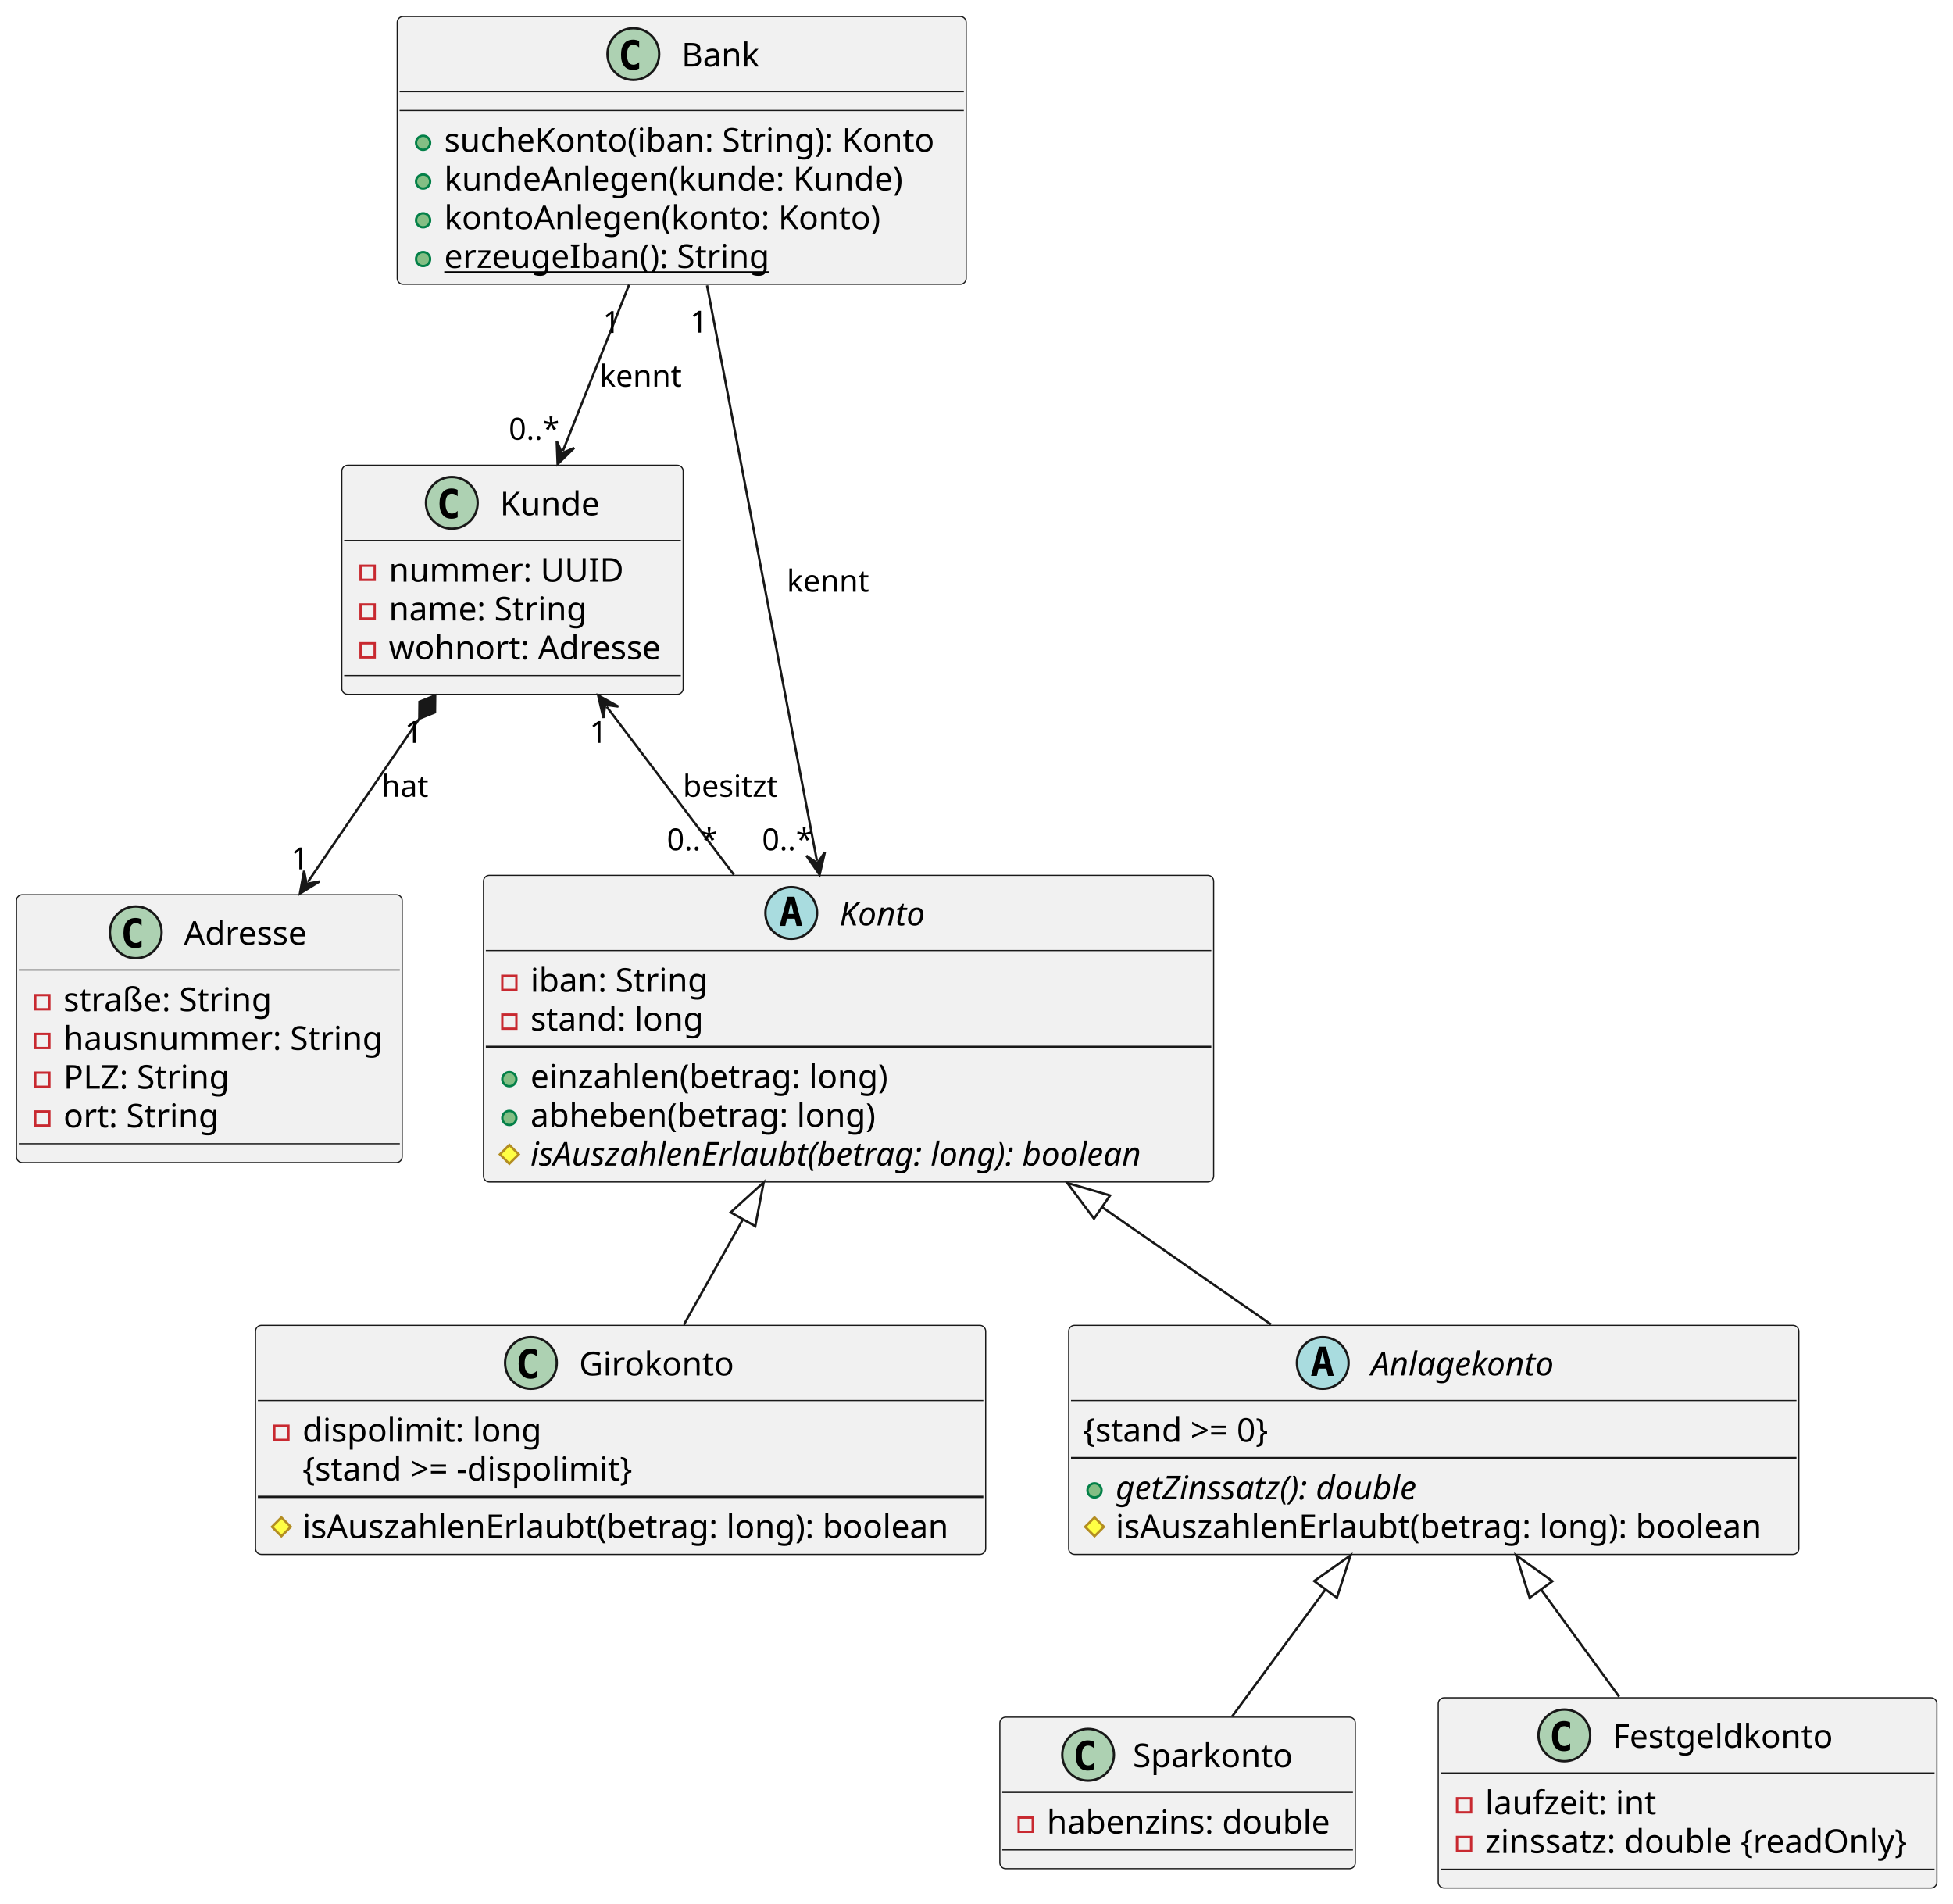
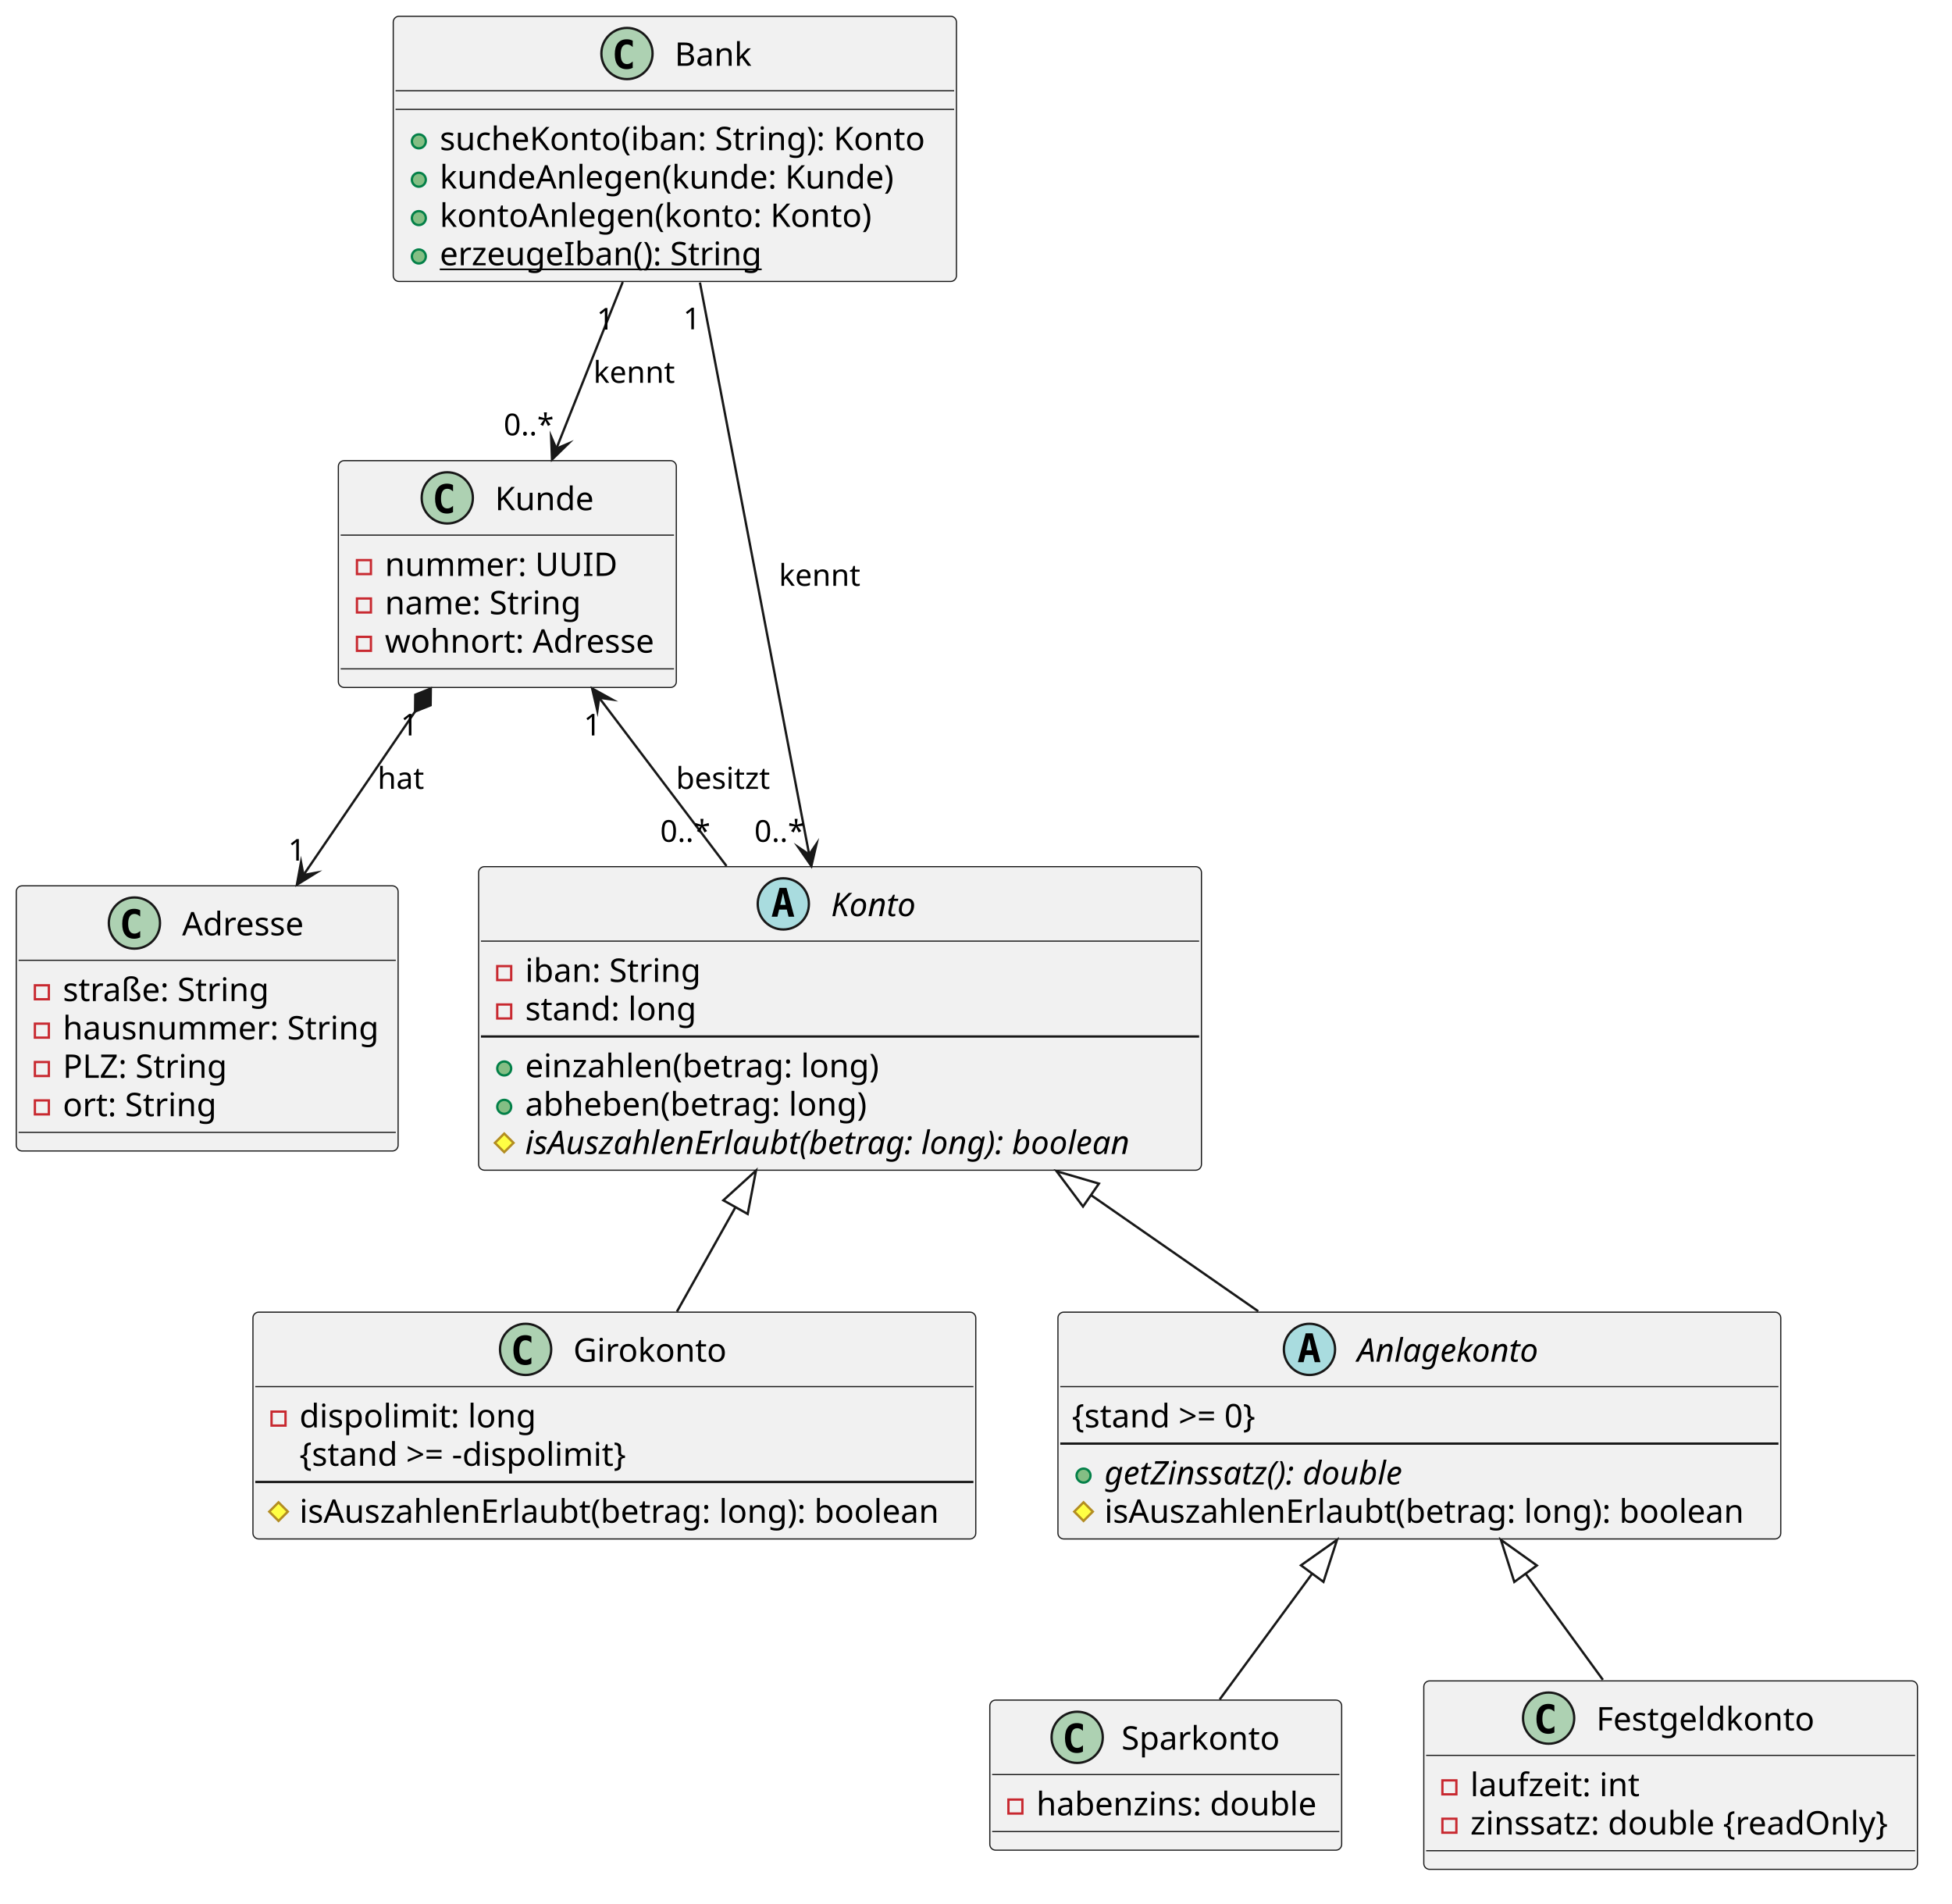
- <svg xmlns="http://www.w3.org/2000/svg" contentStyleType="text/css" data-diagram-type="CLASS" height="810px" preserveAspectRatio="none" style="width:831px;height:810px;background:#FFFFFF;" version="1.1" viewBox="0 0 831 810" width="831px" zoomAndPan="magnify">
+ <svg xmlns="http://www.w3.org/2000/svg" version="1.1" data-diagram-type="CLASS" style="width:839px;height:818px;background:#FFFFFF;" width="839px" height="818px" viewBox="0 0 839 818" zoomAndPan="magnify" preserveAspectRatio="none" contentStyleType="text/css">
  <defs />
-   <g>
-     <g class="entity" data-qualified-name="Bank" data-source-line="2" id="ent0002">
-       <rect fill="#F1F1F1" height="113.953" rx="2.5" ry="2.5" style="stroke:#181818;stroke-width:0.5;" width="242.084" x="169.02" y="7" />
-       <ellipse cx="269.484" cy="23" fill="#ADD1B2" rx="11" ry="11" style="stroke:#181818;stroke-width:1;" />
-       <path d="M271.957,29.143 Q271.376,29.442 270.737,29.591 Q270.098,29.741 269.393,29.741 Q266.886,29.741 265.566,28.089 Q264.246,26.437 264.246,23.316 Q264.246,20.186 265.566,18.535 Q266.886,16.883 269.393,16.883 Q270.098,16.883 270.746,17.032 Q271.393,17.182 271.957,17.48 L271.957,20.203 Q271.327,19.622 270.733,19.352 Q270.14,19.082 269.509,19.082 Q268.164,19.082 267.479,20.149 Q266.794,21.216 266.794,23.316 Q266.794,25.408 267.479,26.474 Q268.164,27.541 269.509,27.541 Q270.14,27.541 270.733,27.271 Q271.327,27.002 271.957,26.42 Z " fill="#000000" />
-       <text fill="#000000" font-family="sans-serif" font-size="14" lengthAdjust="spacing" textLength="32.655" x="289.984" y="28.291">Bank</text>
-       <line style="stroke:#181818;stroke-width:0.5;" x1="170.02" x2="410.104" y1="39" y2="39" />
-       <line style="stroke:#181818;stroke-width:0.5;" x1="170.02" x2="410.104" y1="47" y2="47" />
-       <g data-visibility-modifier="PUBLIC_METHOD">
-         <ellipse cx="180.02" cy="60.744" fill="#84BE84" rx="3" ry="3" style="stroke:#038048;stroke-width:1;" />
-       </g>
-       <text fill="#000000" font-family="sans-serif" font-size="14" lengthAdjust="spacing" textLength="216.084" x="189.02" y="64.535">sucheKonto(iban: String): Konto</text>
-       <g data-visibility-modifier="PUBLIC_METHOD">
-         <ellipse cx="180.02" cy="77.232" fill="#84BE84" rx="3" ry="3" style="stroke:#038048;stroke-width:1;" />
-       </g>
-       <text fill="#000000" font-family="sans-serif" font-size="14" lengthAdjust="spacing" textLength="200.847" x="189.02" y="81.023">kundeAnlegen(kunde: Kunde)</text>
-       <g data-visibility-modifier="PUBLIC_METHOD">
-         <ellipse cx="180.02" cy="93.721" fill="#84BE84" rx="3" ry="3" style="stroke:#038048;stroke-width:1;" />
-       </g>
-       <text fill="#000000" font-family="sans-serif" font-size="14" lengthAdjust="spacing" textLength="192.254" x="189.02" y="97.512">kontoAnlegen(konto: Konto)</text>
-       <g data-visibility-modifier="PUBLIC_METHOD">
-         <ellipse cx="180.02" cy="110.209" fill="#84BE84" rx="3" ry="3" style="stroke:#038048;stroke-width:1;" />
-       </g>
-       <text fill="#000000" font-family="sans-serif" font-size="14" lengthAdjust="spacing" text-decoration="underline" textLength="141.77" x="189.02" y="114">erzeugeIban(): String</text>
-     </g>
-     <g class="entity" data-qualified-name="Kunde" data-source-line="9" id="ent0003">
-       <rect fill="#F1F1F1" height="97.465" rx="2.5" ry="2.5" style="stroke:#181818;stroke-width:0.5;" width="145.26" x="145.43" y="197.95" />
-       <ellipse cx="192.246" cy="213.95" fill="#ADD1B2" rx="11" ry="11" style="stroke:#181818;stroke-width:1;" />
-       <path d="M194.719,220.093 Q194.138,220.392 193.499,220.541 Q192.86,220.691 192.154,220.691 Q189.647,220.691 188.327,219.039 Q187.008,217.387 187.008,214.266 Q187.008,211.137 188.327,209.485 Q189.647,207.833 192.154,207.833 Q192.86,207.833 193.507,207.982 Q194.155,208.132 194.719,208.43 L194.719,211.153 Q194.088,210.572 193.495,210.302 Q192.901,210.032 192.27,210.032 Q190.926,210.032 190.241,211.099 Q189.556,212.166 189.556,214.266 Q189.556,216.358 190.241,217.424 Q190.926,218.491 192.27,218.491 Q192.901,218.491 193.495,218.221 Q194.088,217.952 194.719,217.37 Z " fill="#000000" />
-       <text fill="#000000" font-family="sans-serif" font-size="14" lengthAdjust="spacing" textLength="43.128" x="212.746" y="219.241">Kunde</text>
-       <line style="stroke:#181818;stroke-width:0.5;" x1="146.43" x2="289.69" y1="229.95" y2="229.95" />
-       <g data-visibility-modifier="PRIVATE_FIELD">
-         <rect fill="none" height="6" style="stroke:#C82930;stroke-width:1;" width="6" x="153.43" y="240.694" />
-       </g>
-       <text fill="#000000" font-family="sans-serif" font-size="14" lengthAdjust="spacing" textLength="99.825" x="165.43" y="247.485">nummer: UUID</text>
-       <g data-visibility-modifier="PRIVATE_FIELD">
-         <rect fill="none" height="6" style="stroke:#C82930;stroke-width:1;" width="6" x="153.43" y="257.182" />
-       </g>
-       <text fill="#000000" font-family="sans-serif" font-size="14" lengthAdjust="spacing" textLength="86.119" x="165.43" y="263.973">name: String</text>
-       <g data-visibility-modifier="PRIVATE_FIELD">
-         <rect fill="none" height="6" style="stroke:#C82930;stroke-width:1;" width="6" x="153.43" y="273.671" />
-       </g>
-       <text fill="#000000" font-family="sans-serif" font-size="14" lengthAdjust="spacing" textLength="119.26" x="165.43" y="280.462">wohnort: Adresse</text>
-       <line style="stroke:#181818;stroke-width:0.5;" x1="146.43" x2="289.69" y1="287.415" y2="287.415" />
-     </g>
-     <g class="entity" data-qualified-name="Konto" data-source-line="15" id="ent0004">
-       <rect fill="#F1F1F1" height="130.441" rx="2.5" ry="2.5" style="stroke:#181818;stroke-width:0.5;" width="310.683" x="205.72" y="372.42" />
-       <ellipse cx="336.68" cy="388.42" fill="#A9DCDF" rx="11" ry="11" style="stroke:#181818;stroke-width:1;" />
-       <path d="M336.543,383.768 L335.389,388.84 L337.705,388.84 Z M335.049,381.527 L338.045,381.527 L341.39,393.92 L338.942,393.92 L338.178,390.857 L334.899,390.857 L334.152,393.92 L331.703,393.92 Z " fill="#000000" />
-       <text fill="#000000" font-family="sans-serif" font-size="14" font-style="italic" lengthAdjust="spacing" textLength="40.264" x="357.18" y="393.711">Konto</text>
-       <line style="stroke:#181818;stroke-width:0.5;" x1="206.72" x2="515.403" y1="404.42" y2="404.42" />
-       <g data-visibility-modifier="PRIVATE_FIELD">
-         <rect fill="none" height="6" style="stroke:#C82930;stroke-width:1;" width="6" x="213.72" y="415.164" />
-       </g>
-       <text fill="#000000" font-family="sans-serif" font-size="14" lengthAdjust="spacing" textLength="78.107" x="225.72" y="421.955">iban: String</text>
-       <g data-visibility-modifier="PRIVATE_FIELD">
-         <rect fill="none" height="6" style="stroke:#C82930;stroke-width:1;" width="6" x="213.72" y="431.652" />
-       </g>
-       <text fill="#000000" font-family="sans-serif" font-size="14" lengthAdjust="spacing" textLength="76.528" x="225.72" y="438.443">stand: long</text>
-       <line style="stroke:#181818;stroke-width:1;" x1="206.72" x2="515.403" y1="445.397" y2="445.397" />
-       <g data-visibility-modifier="PUBLIC_METHOD">
-         <ellipse cx="216.72" cy="459.141" fill="#84BE84" rx="3" ry="3" style="stroke:#038048;stroke-width:1;" />
-       </g>
-       <text fill="#000000" font-family="sans-serif" font-size="14" lengthAdjust="spacing" textLength="157.582" x="225.72" y="462.932">einzahlen(betrag: long)</text>
-       <g data-visibility-modifier="PUBLIC_METHOD">
-         <ellipse cx="216.72" cy="475.629" fill="#84BE84" rx="3" ry="3" style="stroke:#038048;stroke-width:1;" />
-       </g>
-       <text fill="#000000" font-family="sans-serif" font-size="14" lengthAdjust="spacing" textLength="150.398" x="225.72" y="479.42">abheben(betrag: long)</text>
+   <g font-family="sans-serif" lengthAdjust="spacing">
+     <g class="entity" data-qualified-name="Bank" id="ent0001" data-source-line="2">
+       <rect x="169.02" y="7" width="242.084" height="113.953" fill="#F1F1F1" style="stroke:#181818;stroke-width:0.5;" rx="2.5" ry="2.5" />
+       <ellipse cx="269.484" cy="23" rx="11" ry="11" fill="#ADD1B2" style="stroke:#181818;stroke-width:1;" />
+       <path d="M271.958,29.143 Q271.376,29.442 270.737,29.591 Q270.098,29.741 269.393,29.741 Q266.886,29.741 265.566,28.089 Q264.246,26.437 264.246,23.316 Q264.246,20.187 265.566,18.535 Q266.886,16.883 269.393,16.883 Q270.098,16.883 270.746,17.032 Q271.393,17.182 271.958,17.48 L271.958,20.203 Q271.327,19.622 270.733,19.352 Q270.14,19.083 269.509,19.083 Q268.164,19.083 267.479,20.149 Q266.794,21.216 266.794,23.316 Q266.794,25.408 267.479,26.474 Q268.164,27.541 269.509,27.541 Q270.14,27.541 270.733,27.271 Q271.327,27.001 271.958,26.42 Z " fill="#000" />
+       <text x="289.984" y="28.291" fill="#000" font-size="14" textLength="32.655">Bank</text>
+       <line x1="170.02" y1="39" x2="410.104" y2="39" style="stroke:#181818;stroke-width:0.5;" />
+       <line x1="170.02" y1="47" x2="410.104" y2="47" style="stroke:#181818;stroke-width:0.5;" />
+       <g data-visibility-modifier="PUBLIC_METHOD">
+         <ellipse cx="180.02" cy="60.744" rx="3" ry="3" fill="#84BE84" style="stroke:#038048;stroke-width:1;" />
+       </g>
+       <text x="189.02" y="64.535" fill="#000" font-size="14" textLength="216.084">sucheKonto(iban: String): Konto</text>
+       <g data-visibility-modifier="PUBLIC_METHOD">
+         <ellipse cx="180.02" cy="77.232" rx="3" ry="3" fill="#84BE84" style="stroke:#038048;stroke-width:1;" />
+       </g>
+       <text x="189.02" y="81.023" fill="#000" font-size="14" textLength="200.847">kundeAnlegen(kunde: Kunde)</text>
+       <g data-visibility-modifier="PUBLIC_METHOD">
+         <ellipse cx="180.02" cy="93.721" rx="3" ry="3" fill="#84BE84" style="stroke:#038048;stroke-width:1;" />
+       </g>
+       <text x="189.02" y="97.512" fill="#000" font-size="14" textLength="192.254">kontoAnlegen(konto: Konto)</text>
+       <g data-visibility-modifier="PUBLIC_METHOD">
+         <ellipse cx="180.02" cy="110.209" rx="3" ry="3" fill="#84BE84" style="stroke:#038048;stroke-width:1;" />
+       </g>
+       <text x="189.02" y="114" fill="#000" font-size="14" textLength="141.771" text-decoration="underline">erzeugeIban(): String</text>
+     </g>
+     <g class="entity" data-qualified-name="Kunde" id="ent0002" data-source-line="9">
+       <rect x="145.43" y="197.95" width="145.26" height="97.465" fill="#F1F1F1" style="stroke:#181818;stroke-width:0.5;" rx="2.5" ry="2.5" />
+       <ellipse cx="192.246" cy="213.95" rx="11" ry="11" fill="#ADD1B2" style="stroke:#181818;stroke-width:1;" />
+       <path d="M194.719,220.093 Q194.138,220.392 193.499,220.541 Q192.86,220.691 192.154,220.691 Q189.647,220.691 188.327,219.039 Q187.008,217.387 187.008,214.266 Q187.008,211.137 188.327,209.485 Q189.647,207.833 192.154,207.833 Q192.86,207.833 193.507,207.982 Q194.155,208.132 194.719,208.43 L194.719,211.153 Q194.088,210.572 193.495,210.302 Q192.901,210.033 192.27,210.033 Q190.926,210.033 190.241,211.099 Q189.556,212.166 189.556,214.266 Q189.556,216.358 190.241,217.424 Q190.926,218.491 192.27,218.491 Q192.901,218.491 193.495,218.221 Q194.088,217.951 194.719,217.37 Z " fill="#000" />
+       <text x="212.746" y="219.241" fill="#000" font-size="14" textLength="43.128">Kunde</text>
+       <line x1="146.43" y1="229.95" x2="289.69" y2="229.95" style="stroke:#181818;stroke-width:0.5;" />
+       <g data-visibility-modifier="PRIVATE_FIELD">
+         <rect x="153.43" y="240.694" width="6" height="6" fill="none" style="stroke:#C82930;stroke-width:1;" />
+       </g>
+       <text x="165.43" y="247.485" fill="#000" font-size="14" textLength="99.825">nummer: UUID</text>
+       <g data-visibility-modifier="PRIVATE_FIELD">
+         <rect x="153.43" y="257.182" width="6" height="6" fill="none" style="stroke:#C82930;stroke-width:1;" />
+       </g>
+       <text x="165.43" y="263.973" fill="#000" font-size="14" textLength="86.119">name: String</text>
+       <g data-visibility-modifier="PRIVATE_FIELD">
+         <rect x="153.43" y="273.671" width="6" height="6" fill="none" style="stroke:#C82930;stroke-width:1;" />
+       </g>
+       <text x="165.43" y="280.462" fill="#000" font-size="14" textLength="119.26">wohnort: Adresse</text>
+       <line x1="146.43" y1="287.415" x2="289.69" y2="287.415" style="stroke:#181818;stroke-width:0.5;" />
+     </g>
+     <g class="entity" data-qualified-name="Konto" id="ent0003" data-source-line="15">
+       <rect x="205.72" y="372.42" width="310.683" height="130.441" fill="#F1F1F1" style="stroke:#181818;stroke-width:0.5;" rx="2.5" ry="2.5" />
+       <ellipse cx="336.679" cy="388.42" rx="11" ry="11" fill="#A9DCDF" style="stroke:#181818;stroke-width:1;" />
+       <path d="M336.543,383.768 L335.389,388.84 L337.705,388.84 Z M335.049,381.527 L338.045,381.527 L341.39,393.92 L338.942,393.92 L338.178,390.857 L334.899,390.857 L334.152,393.92 L331.703,393.92 Z " fill="#000" />
+       <text x="357.179" y="393.711" fill="#000" font-size="14" textLength="40.264" font-style="italic">Konto</text>
+       <line x1="206.72" y1="404.42" x2="515.403" y2="404.42" style="stroke:#181818;stroke-width:0.5;" />
+       <g data-visibility-modifier="PRIVATE_FIELD">
+         <rect x="213.72" y="415.164" width="6" height="6" fill="none" style="stroke:#C82930;stroke-width:1;" />
+       </g>
+       <text x="225.72" y="421.955" fill="#000" font-size="14" textLength="78.107">iban: String</text>
+       <g data-visibility-modifier="PRIVATE_FIELD">
+         <rect x="213.72" y="431.652" width="6" height="6" fill="none" style="stroke:#C82930;stroke-width:1;" />
+       </g>
+       <text x="225.72" y="438.443" fill="#000" font-size="14" textLength="76.528">stand: long</text>
+       <line x1="206.72" y1="445.397" x2="515.403" y2="445.397" style="stroke:#181818;stroke-width:1;" />
+       <g data-visibility-modifier="PUBLIC_METHOD">
+         <ellipse cx="216.72" cy="459.141" rx="3" ry="3" fill="#84BE84" style="stroke:#038048;stroke-width:1;" />
+       </g>
+       <text x="225.72" y="462.932" fill="#000" font-size="14" textLength="157.582">einzahlen(betrag: long)</text>
+       <g data-visibility-modifier="PUBLIC_METHOD">
+         <ellipse cx="216.72" cy="475.629" rx="3" ry="3" fill="#84BE84" style="stroke:#038048;stroke-width:1;" />
+       </g>
+       <text x="225.72" y="479.42" fill="#000" font-size="14" textLength="150.397">abheben(betrag: long)</text>
      <g data-visibility-modifier="PROTECTED_METHOD">
-         <polygon fill="#FFFF44" points="216.72,487.117,220.72,491.117,216.72,495.117,212.72,491.117" style="stroke:#B38D22;stroke-width:1;" />
-       </g>
-       <text fill="#000000" font-family="sans-serif" font-size="14" font-style="italic" lengthAdjust="spacing" textLength="284.683" x="225.72" y="495.908">isAuszahlenErlaubt(betrag: long): boolean</text>
-     </g>
-     <g class="entity" data-qualified-name="Girokonto" data-source-line="24" id="ent0005">
-       <rect fill="#F1F1F1" height="97.465" rx="2.5" ry="2.5" style="stroke:#181818;stroke-width:0.5;" width="310.683" x="108.72" y="563.86" />
-       <ellipse cx="225.912" cy="579.86" fill="#ADD1B2" rx="11" ry="11" style="stroke:#181818;stroke-width:1;" />
-       <path d="M228.385,586.003 Q227.804,586.302 227.165,586.451 Q226.526,586.601 225.82,586.601 Q223.313,586.601 221.993,584.949 Q220.674,583.297 220.674,580.176 Q220.674,577.047 221.993,575.395 Q223.313,573.743 225.82,573.743 Q226.526,573.743 227.173,573.892 Q227.821,574.042 228.385,574.341 L228.385,577.063 Q227.754,576.482 227.161,576.212 Q226.567,575.942 225.936,575.942 Q224.592,575.942 223.907,577.009 Q223.222,578.076 223.222,580.176 Q223.222,582.268 223.907,583.334 Q224.592,584.401 225.936,584.401 Q226.567,584.401 227.161,584.131 Q227.754,583.861 228.385,583.28 Z " fill="#000000" />
-       <text fill="#000000" font-family="sans-serif" font-size="14" lengthAdjust="spacing" textLength="67.799" x="246.412" y="585.151">Girokonto</text>
-       <line style="stroke:#181818;stroke-width:0.5;" x1="109.72" x2="418.403" y1="595.86" y2="595.86" />
-       <g data-visibility-modifier="PRIVATE_FIELD">
-         <rect fill="none" height="6" style="stroke:#C82930;stroke-width:1;" width="6" x="116.72" y="606.604" />
-       </g>
-       <text fill="#000000" font-family="sans-serif" font-size="14" lengthAdjust="spacing" textLength="106.777" x="128.72" y="613.395">dispolimit: long</text>
-       <text fill="#000000" font-family="sans-serif" font-size="14" lengthAdjust="spacing" textLength="153.781" x="128.72" y="629.883">{stand &gt;= -dispolimit}</text>
-       <line style="stroke:#181818;stroke-width:1;" x1="109.72" x2="418.403" y1="636.837" y2="636.837" />
+         <polygon points="216.72,487.117,220.72,491.117,216.72,495.117,212.72,491.117" fill="#FF4" style="stroke:#B38D22;stroke-width:1;stroke-linejoin:miter;stroke-miterlimit:10;" />
+       </g>
+       <text x="225.72" y="495.908" fill="#000" font-size="14" textLength="284.683" font-style="italic">isAuszahlenErlaubt(betrag: long): boolean</text>
+     </g>
+     <g class="entity" data-qualified-name="Girokonto" id="ent0004" data-source-line="24">
+       <rect x="108.72" y="563.86" width="310.683" height="97.465" fill="#F1F1F1" style="stroke:#181818;stroke-width:0.5;" rx="2.5" ry="2.5" />
+       <ellipse cx="225.912" cy="579.86" rx="11" ry="11" fill="#ADD1B2" style="stroke:#181818;stroke-width:1;" />
+       <path d="M228.385,586.003 Q227.804,586.302 227.165,586.451 Q226.526,586.601 225.82,586.601 Q223.313,586.601 221.993,584.949 Q220.674,583.297 220.674,580.176 Q220.674,577.047 221.993,575.395 Q223.313,573.743 225.82,573.743 Q226.526,573.743 227.173,573.892 Q227.821,574.042 228.385,574.34 L228.385,577.063 Q227.754,576.482 227.161,576.212 Q226.567,575.943 225.936,575.943 Q224.592,575.943 223.907,577.009 Q223.222,578.076 223.222,580.176 Q223.222,582.268 223.907,583.334 Q224.592,584.401 225.936,584.401 Q226.567,584.401 227.161,584.131 Q227.754,583.861 228.385,583.28 Z " fill="#000" />
+       <text x="246.412" y="585.151" fill="#000" font-size="14" textLength="67.799">Girokonto</text>
+       <line x1="109.72" y1="595.86" x2="418.403" y2="595.86" style="stroke:#181818;stroke-width:0.5;" />
+       <g data-visibility-modifier="PRIVATE_FIELD">
+         <rect x="116.72" y="606.604" width="6" height="6" fill="none" style="stroke:#C82930;stroke-width:1;" />
+       </g>
+       <text x="128.72" y="613.395" fill="#000" font-size="14" textLength="106.777">dispolimit: long</text>
+       <text x="128.72" y="629.883" fill="#000" font-size="14" textLength="153.781">{stand &gt;= -dispolimit}</text>
+       <line x1="109.72" y1="636.837" x2="418.403" y2="636.837" style="stroke:#181818;stroke-width:1;" />
      <g data-visibility-modifier="PROTECTED_METHOD">
-         <polygon fill="#FFFF44" points="119.72,645.581,123.72,649.581,119.72,653.581,115.72,649.581" style="stroke:#B38D22;stroke-width:1;" />
-       </g>
-       <text fill="#000000" font-family="sans-serif" font-size="14" lengthAdjust="spacing" textLength="284.683" x="128.72" y="654.372">isAuszahlenErlaubt(betrag: long): boolean</text>
-     </g>
-     <g class="entity" data-qualified-name="Anlagekonto" data-source-line="31" id="ent0006">
-       <rect fill="#F1F1F1" height="97.465" rx="2.5" ry="2.5" style="stroke:#181818;stroke-width:0.5;" width="310.683" x="454.72" y="563.86" />
-       <ellipse cx="562.83" cy="579.86" fill="#A9DCDF" rx="11" ry="11" style="stroke:#181818;stroke-width:1;" />
-       <path d="M562.694,575.208 L561.54,580.28 L563.856,580.28 Z M561.199,572.967 L564.196,572.967 L567.541,585.36 L565.093,585.36 L564.329,582.297 L561.05,582.297 L560.303,585.36 L557.854,585.36 Z " fill="#000000" />
-       <text fill="#000000" font-family="sans-serif" font-size="14" font-style="italic" lengthAdjust="spacing" textLength="85.962" x="583.33" y="585.151">Anlagekonto</text>
-       <line style="stroke:#181818;stroke-width:0.5;" x1="455.72" x2="764.403" y1="595.86" y2="595.86" />
-       <text fill="#000000" font-family="sans-serif" font-size="14" lengthAdjust="spacing" textLength="86.68" x="460.72" y="613.395">{stand &gt;= 0}</text>
-       <line style="stroke:#181818;stroke-width:1;" x1="455.72" x2="764.403" y1="620.348" y2="620.348" />
-       <g data-visibility-modifier="PUBLIC_METHOD">
-         <ellipse cx="465.72" cy="634.092" fill="#84BE84" rx="3" ry="3" style="stroke:#038048;stroke-width:1;" />
-       </g>
-       <text fill="#000000" font-family="sans-serif" font-size="14" font-style="italic" lengthAdjust="spacing" textLength="142.953" x="474.72" y="637.883">getZinssatz(): double</text>
+         <polygon points="119.72,645.581,123.72,649.581,119.72,653.581,115.72,649.581" fill="#FF4" style="stroke:#B38D22;stroke-width:1;stroke-linejoin:miter;stroke-miterlimit:10;" />
+       </g>
+       <text x="128.72" y="654.372" fill="#000" font-size="14" textLength="284.683">isAuszahlenErlaubt(betrag: long): boolean</text>
+     </g>
+     <g class="entity" data-qualified-name="Anlagekonto" id="ent0005" data-source-line="31">
+       <rect x="454.72" y="563.86" width="310.683" height="97.465" fill="#F1F1F1" style="stroke:#181818;stroke-width:0.5;" rx="2.5" ry="2.5" />
+       <ellipse cx="562.83" cy="579.86" rx="11" ry="11" fill="#A9DCDF" style="stroke:#181818;stroke-width:1;" />
+       <path d="M562.694,575.208 L561.54,580.28 L563.856,580.28 Z M561.199,572.967 L564.196,572.967 L567.541,585.36 L565.093,585.36 L564.329,582.297 L561.05,582.297 L560.303,585.36 L557.854,585.36 Z " fill="#000" />
+       <text x="583.33" y="585.151" fill="#000" font-size="14" textLength="85.962" font-style="italic">Anlagekonto</text>
+       <line x1="455.72" y1="595.86" x2="764.403" y2="595.86" style="stroke:#181818;stroke-width:0.5;" />
+       <text x="460.72" y="613.395" fill="#000" font-size="14" textLength="86.68">{stand &gt;= 0}</text>
+       <line x1="455.72" y1="620.348" x2="764.403" y2="620.348" style="stroke:#181818;stroke-width:1;" />
+       <g data-visibility-modifier="PUBLIC_METHOD">
+         <ellipse cx="465.72" cy="634.092" rx="3" ry="3" fill="#84BE84" style="stroke:#038048;stroke-width:1;" />
+       </g>
+       <text x="474.72" y="637.883" fill="#000" font-size="14" textLength="142.953" font-style="italic">getZinssatz(): double</text>
      <g data-visibility-modifier="PROTECTED_METHOD">
-         <polygon fill="#FFFF44" points="465.72,645.581,469.72,649.581,465.72,653.581,461.72,649.581" style="stroke:#B38D22;stroke-width:1;" />
-       </g>
-       <text fill="#000000" font-family="sans-serif" font-size="14" lengthAdjust="spacing" textLength="284.683" x="474.72" y="654.372">isAuszahlenErlaubt(betrag: long): boolean</text>
-     </g>
-     <g class="entity" data-qualified-name="Sparkonto" data-source-line="38" id="ent0007">
-       <rect fill="#F1F1F1" height="64.488" rx="2.5" ry="2.5" style="stroke:#181818;stroke-width:0.5;" width="151.234" x="425.44" y="730.57" />
-       <ellipse cx="462.992" cy="746.57" fill="#ADD1B2" rx="11" ry="11" style="stroke:#181818;stroke-width:1;" />
-       <path d="M465.465,752.713 Q464.884,753.012 464.245,753.161 Q463.606,753.311 462.901,753.311 Q460.394,753.311 459.074,751.659 Q457.754,750.007 457.754,746.886 Q457.754,743.756 459.074,742.105 Q460.394,740.453 462.901,740.453 Q463.606,740.453 464.253,740.602 Q464.901,740.752 465.465,741.051 L465.465,743.773 Q464.835,743.192 464.241,742.922 Q463.648,742.653 463.017,742.653 Q461.672,742.653 460.987,743.719 Q460.302,744.786 460.302,746.886 Q460.302,748.978 460.987,750.044 Q461.672,751.111 463.017,751.111 Q463.648,751.111 464.241,750.841 Q464.835,750.572 465.465,749.99 Z " fill="#000000" />
-       <text fill="#000000" font-family="sans-serif" font-size="14" lengthAdjust="spacing" textLength="69.118" x="482.004" y="751.861">Sparkonto</text>
-       <line style="stroke:#181818;stroke-width:0.5;" x1="426.44" x2="575.674" y1="762.57" y2="762.57" />
-       <g data-visibility-modifier="PRIVATE_FIELD">
-         <rect fill="none" height="6" style="stroke:#C82930;stroke-width:1;" width="6" x="433.44" y="773.314" />
-       </g>
-       <text fill="#000000" font-family="sans-serif" font-size="14" lengthAdjust="spacing" textLength="125.234" x="445.44" y="780.105">habenzins: double</text>
-       <line style="stroke:#181818;stroke-width:0.5;" x1="426.44" x2="575.674" y1="787.058" y2="787.058" />
-     </g>
-     <g class="entity" data-qualified-name="Festgeldkonto" data-source-line="42" id="ent0008">
-       <rect fill="#F1F1F1" height="80.977" rx="2.5" ry="2.5" style="stroke:#181818;stroke-width:0.5;" width="212.177" x="611.97" y="722.32" />
-       <ellipse cx="665.622" cy="738.32" fill="#ADD1B2" rx="11" ry="11" style="stroke:#181818;stroke-width:1;" />
-       <path d="M668.095,744.463 Q667.514,744.762 666.875,744.911 Q666.236,745.061 665.53,745.061 Q663.023,745.061 661.703,743.409 Q660.384,741.757 660.384,738.636 Q660.384,735.506 661.703,733.855 Q663.023,732.203 665.53,732.203 Q666.236,732.203 666.883,732.352 Q667.53,732.502 668.095,732.801 L668.095,735.523 Q667.464,734.942 666.871,734.672 Q666.277,734.403 665.646,734.403 Q664.302,734.403 663.617,735.469 Q662.932,736.536 662.932,738.636 Q662.932,740.728 663.617,741.794 Q664.302,742.861 665.646,742.861 Q666.277,742.861 666.871,742.591 Q667.464,742.322 668.095,741.74 Z " fill="#000000" />
-       <text fill="#000000" font-family="sans-serif" font-size="14" lengthAdjust="spacing" textLength="96.373" x="686.122" y="743.611">Festgeldkonto</text>
-       <line style="stroke:#181818;stroke-width:0.5;" x1="612.97" x2="823.147" y1="754.32" y2="754.32" />
-       <g data-visibility-modifier="PRIVATE_FIELD">
-         <rect fill="none" height="6" style="stroke:#C82930;stroke-width:1;" width="6" x="619.97" y="765.064" />
-       </g>
-       <text fill="#000000" font-family="sans-serif" font-size="14" lengthAdjust="spacing" textLength="77.554" x="631.97" y="771.855">laufzeit: int</text>
-       <g data-visibility-modifier="PRIVATE_FIELD">
-         <rect fill="none" height="6" style="stroke:#C82930;stroke-width:1;" width="6" x="619.97" y="781.552" />
-       </g>
-       <text fill="#000000" font-family="sans-serif" font-size="14" lengthAdjust="spacing" textLength="186.177" x="631.97" y="788.343">zinssatz: double {readOnly}</text>
-       <line style="stroke:#181818;stroke-width:0.5;" x1="612.97" x2="823.147" y1="795.297" y2="795.297" />
-     </g>
-     <g class="entity" data-qualified-name="Adresse" data-source-line="47" id="ent0009">
-       <rect fill="#F1F1F1" height="113.953" rx="2.5" ry="2.5" style="stroke:#181818;stroke-width:0.5;" width="164.12" x="7" y="380.66" />
-       <ellipse cx="57.774" cy="396.66" fill="#ADD1B2" rx="11" ry="11" style="stroke:#181818;stroke-width:1;" />
-       <path d="M60.247,402.803 Q59.666,403.102 59.027,403.251 Q58.388,403.401 57.682,403.401 Q55.175,403.401 53.855,401.749 Q52.536,400.097 52.536,396.976 Q52.536,393.846 53.855,392.195 Q55.175,390.543 57.682,390.543 Q58.388,390.543 59.035,390.692 Q59.683,390.842 60.247,391.14 L60.247,393.863 Q59.616,393.282 59.023,393.012 Q58.429,392.743 57.798,392.743 Q56.454,392.743 55.769,393.809 Q55.084,394.876 55.084,396.976 Q55.084,399.068 55.769,400.134 Q56.454,401.201 57.798,401.201 Q58.429,401.201 59.023,400.931 Q59.616,400.661 60.247,400.08 Z " fill="#000000" />
-       <text fill="#000000" font-family="sans-serif" font-size="14" lengthAdjust="spacing" textLength="54.072" x="78.274" y="401.951">Adresse</text>
-       <line style="stroke:#181818;stroke-width:0.5;" x1="8" x2="170.12" y1="412.66" y2="412.66" />
-       <g data-visibility-modifier="PRIVATE_FIELD">
-         <rect fill="none" height="6" style="stroke:#C82930;stroke-width:1;" width="6" x="15" y="423.404" />
-       </g>
-       <text fill="#000000" font-family="sans-serif" font-size="14" lengthAdjust="spacing" textLength="90.836" x="27" y="430.195">straße: String</text>
-       <g data-visibility-modifier="PRIVATE_FIELD">
-         <rect fill="none" height="6" style="stroke:#C82930;stroke-width:1;" width="6" x="15" y="439.892" />
-       </g>
-       <text fill="#000000" font-family="sans-serif" font-size="14" lengthAdjust="spacing" textLength="138.12" x="27" y="446.683">hausnummer: String</text>
-       <g data-visibility-modifier="PRIVATE_FIELD">
-         <rect fill="none" height="6" style="stroke:#C82930;stroke-width:1;" width="6" x="15" y="456.381" />
-       </g>
-       <text fill="#000000" font-family="sans-serif" font-size="14" lengthAdjust="spacing" textLength="72.495" x="27" y="463.172">PLZ: String</text>
-       <g data-visibility-modifier="PRIVATE_FIELD">
-         <rect fill="none" height="6" style="stroke:#C82930;stroke-width:1;" width="6" x="15" y="472.869" />
-       </g>
-       <text fill="#000000" font-family="sans-serif" font-size="14" lengthAdjust="spacing" textLength="68.394" x="27" y="479.66">ort: String</text>
-       <line style="stroke:#181818;stroke-width:0.5;" x1="8" x2="170.12" y1="486.613" y2="486.613" />
-     </g>
-     <g class="link" data-entity-1="ent0002" data-entity-2="ent0003" data-link-type="dependency" data-source-line="54" id="lnk10">
-       <path codeLine="54" d="M267.67,121.16 C257.93,145.61 248.852,168.406 239.492,191.887" fill="none" id="Bank-to-Kunde" style="stroke:#181818;stroke-width:1;" />
-       <polygon fill="#181818" points="237.27,197.46,244.318,190.581,239.121,192.815,236.887,187.619,237.27,197.46" style="stroke:#181818;stroke-width:1;" />
-       <text fill="#000000" font-family="sans-serif" font-size="13" lengthAdjust="spacing" textLength="35.839" x="255.06" y="164.518">kennt</text>
-       <text fill="#000000" font-family="sans-serif" font-size="13" lengthAdjust="spacing" textLength="8.22" x="256.467" y="141.631">1</text>
-       <text fill="#000000" font-family="sans-serif" font-size="13" lengthAdjust="spacing" textLength="22.712" x="216.475" y="187.074">0..*</text>
-     </g>
-     <g class="link" data-entity-1="ent0002" data-entity-2="ent0004" data-link-type="dependency" data-source-line="55" id="lnk11">
-       <path codeLine="55" d="M300.84,121.42 C313.72,188.84 334.094,295.477 347.614,366.257" fill="none" id="Bank-to-Konto" style="stroke:#181818;stroke-width:1;" />
-       <polygon fill="#181818" points="348.74,372.15,350.98,362.559,347.802,367.239,343.122,364.06,348.74,372.15" style="stroke:#181818;stroke-width:1;" />
-       <text fill="#000000" font-family="sans-serif" font-size="13" lengthAdjust="spacing" textLength="35.839" x="334.78" y="251.748">kennt</text>
-       <text fill="#000000" font-family="sans-serif" font-size="13" lengthAdjust="spacing" textLength="8.22" x="293.636" y="141.515">1</text>
-       <text fill="#000000" font-family="sans-serif" font-size="13" lengthAdjust="spacing" textLength="22.712" x="324.228" y="361.752">0..*</text>
-     </g>
-     <g class="link" data-entity-1="ent0003" data-entity-2="ent0004" data-link-type="dependency" data-source-line="56" id="lnk12">
-       <path codeLine="56" d="M258.132,300.634 C275.682,323.814 293.34,347.16 312.26,372.15" fill="none" id="Kunde-backto-Konto" style="stroke:#181818;stroke-width:1;" />
-       <polygon fill="#181818" points="254.51,295.85,256.754,305.44,257.528,299.836,263.132,300.611,254.51,295.85" style="stroke:#181818;stroke-width:1;" />
-       <text fill="#000000" font-family="sans-serif" font-size="13" lengthAdjust="spacing" textLength="42.986" x="290.56" y="338.988">besitzt</text>
-       <text fill="#000000" font-family="sans-serif" font-size="13" lengthAdjust="spacing" textLength="8.22" x="250.885" y="316.054">1</text>
-       <text fill="#000000" font-family="sans-serif" font-size="13" lengthAdjust="spacing" textLength="22.712" x="283.758" y="361.752">0..*</text>
-     </g>
-     <g class="link" data-entity-1="ent0003" data-entity-2="ent0009" data-link-type="composition" data-source-line="57" id="lnk13">
-       <path codeLine="57" d="M178.405,305.762 C160.865,331.462 149.323,348.365 130.993,375.215" fill="none" id="Kunde-Adresse" style="stroke:#181818;stroke-width:1;" />
-       <polygon fill="#181818" points="185.17,295.85,178.484,298.551,178.405,305.762,185.092,303.061,185.17,295.85" style="stroke:#181818;stroke-width:1;" />
-       <polygon fill="#181818" points="127.61,380.17,135.988,374.992,130.429,376.041,129.381,370.482,127.61,380.17" style="stroke:#181818;stroke-width:1;" />
-       <text fill="#000000" font-family="sans-serif" font-size="13" lengthAdjust="spacing" textLength="20.109" x="162.28" y="338.988">hat</text>
-       <text fill="#000000" font-family="sans-serif" font-size="13" lengthAdjust="spacing" textLength="8.22" x="172.228" y="316.054">1</text>
-       <text fill="#000000" font-family="sans-serif" font-size="13" lengthAdjust="spacing" textLength="8.22" x="123.834" y="369.839">1</text>
-     </g>
-     <g class="link" data-entity-1="ent0004" data-entity-2="ent0005" data-link-type="extension" data-source-line="58" id="lnk14">
-       <path codeLine="58" d="M316.133,518.738 C304.873,538.808 301.47,544.89 290.96,563.63" fill="none" id="Konto-backto-Girokonto" style="stroke:#181818;stroke-width:1;" />
-       <polygon fill="none" points="324.94,503.04,310.9,515.802,321.365,521.674,324.94,503.04" style="stroke:#181818;stroke-width:1;" />
-     </g>
-     <g class="link" data-entity-1="ent0004" data-entity-2="ent0006" data-link-type="extension" data-source-line="59" id="lnk15">
-       <path codeLine="59" d="M468.915,513.557 C497.645,533.507 513.99,544.86 540.81,563.49" fill="none" id="Konto-backto-Anlagekonto" style="stroke:#181818;stroke-width:1;" />
-       <polygon fill="none" points="454.13,503.29,465.493,518.485,472.337,508.628,454.13,503.29" style="stroke:#181818;stroke-width:1;" />
-     </g>
-     <g class="link" data-entity-1="ent0006" data-entity-2="ent0007" data-link-type="extension" data-source-line="60" id="lnk16">
-       <path codeLine="60" d="M564.01,676.214 C547.48,698.704 538.91,710.34 524.26,730.27" fill="none" id="Anlagekonto-backto-Sparkonto" style="stroke:#181818;stroke-width:1;" />
-       <polygon fill="none" points="574.67,661.71,559.175,672.66,568.844,679.767,574.67,661.71" style="stroke:#181818;stroke-width:1;" />
-     </g>
-     <g class="link" data-entity-1="ent0006" data-entity-2="ent0008" data-link-type="extension" data-source-line="61" id="lnk17">
-       <path codeLine="61" d="M655.719,676.259 C669.889,695.708 675.45,703.33 688.95,721.86" fill="none" id="Anlagekonto-backto-Festgeldkonto" style="stroke:#181818;stroke-width:1;" />
-       <polygon fill="none" points="645.12,661.71,650.87,679.792,660.569,672.726,645.12,661.71" style="stroke:#181818;stroke-width:1;" />
+         <polygon points="465.72,645.581,469.72,649.581,465.72,653.581,461.72,649.581" fill="#FF4" style="stroke:#B38D22;stroke-width:1;stroke-linejoin:miter;stroke-miterlimit:10;" />
+       </g>
+       <text x="474.72" y="654.372" fill="#000" font-size="14" textLength="284.683">isAuszahlenErlaubt(betrag: long): boolean</text>
+     </g>
+     <g class="entity" data-qualified-name="Sparkonto" id="ent0006" data-source-line="38">
+       <rect x="425.44" y="730.57" width="151.234" height="64.488" fill="#F1F1F1" style="stroke:#181818;stroke-width:0.5;" rx="2.5" ry="2.5" />
+       <ellipse cx="462.992" cy="746.57" rx="11" ry="11" fill="#ADD1B2" style="stroke:#181818;stroke-width:1;" />
+       <path d="M465.465,752.713 Q464.884,753.012 464.245,753.161 Q463.606,753.311 462.9,753.311 Q460.394,753.311 459.074,751.659 Q457.754,750.007 457.754,746.886 Q457.754,743.757 459.074,742.105 Q460.394,740.453 462.9,740.453 Q463.606,740.453 464.254,740.602 Q464.901,740.752 465.465,741.05 L465.465,743.773 Q464.835,743.192 464.241,742.922 Q463.648,742.653 463.017,742.653 Q461.672,742.653 460.987,743.719 Q460.302,744.786 460.302,746.886 Q460.302,748.978 460.987,750.044 Q461.672,751.111 463.017,751.111 Q463.648,751.111 464.241,750.841 Q464.835,750.571 465.465,749.99 Z " fill="#000" />
+       <text x="482.004" y="751.861" fill="#000" font-size="14" textLength="69.118">Sparkonto</text>
+       <line x1="426.44" y1="762.57" x2="575.674" y2="762.57" style="stroke:#181818;stroke-width:0.5;" />
+       <g data-visibility-modifier="PRIVATE_FIELD">
+         <rect x="433.44" y="773.314" width="6" height="6" fill="none" style="stroke:#C82930;stroke-width:1;" />
+       </g>
+       <text x="445.44" y="780.105" fill="#000" font-size="14" textLength="125.234">habenzins: double</text>
+       <line x1="426.44" y1="787.058" x2="575.674" y2="787.058" style="stroke:#181818;stroke-width:0.5;" />
+     </g>
+     <g class="entity" data-qualified-name="Festgeldkonto" id="ent0007" data-source-line="42">
+       <rect x="611.97" y="722.32" width="212.177" height="80.977" fill="#F1F1F1" style="stroke:#181818;stroke-width:0.5;" rx="2.5" ry="2.5" />
+       <ellipse cx="665.622" cy="738.32" rx="11" ry="11" fill="#ADD1B2" style="stroke:#181818;stroke-width:1;" />
+       <path d="M668.095,744.463 Q667.514,744.762 666.875,744.911 Q666.236,745.061 665.53,745.061 Q663.023,745.061 661.703,743.409 Q660.384,741.757 660.384,738.636 Q660.384,735.507 661.703,733.855 Q663.023,732.203 665.53,732.203 Q666.236,732.203 666.883,732.352 Q667.531,732.502 668.095,732.8 L668.095,735.523 Q667.464,734.942 666.871,734.672 Q666.277,734.403 665.646,734.403 Q664.302,734.403 663.617,735.469 Q662.932,736.536 662.932,738.636 Q662.932,740.728 663.617,741.794 Q664.302,742.861 665.646,742.861 Q666.277,742.861 666.871,742.591 Q667.464,742.321 668.095,741.74 Z " fill="#000" />
+       <text x="686.122" y="743.611" fill="#000" font-size="14" textLength="96.373">Festgeldkonto</text>
+       <line x1="612.97" y1="754.32" x2="823.147" y2="754.32" style="stroke:#181818;stroke-width:0.5;" />
+       <g data-visibility-modifier="PRIVATE_FIELD">
+         <rect x="619.97" y="765.064" width="6" height="6" fill="none" style="stroke:#C82930;stroke-width:1;" />
+       </g>
+       <text x="631.97" y="771.855" fill="#000" font-size="14" textLength="77.554">laufzeit: int</text>
+       <g data-visibility-modifier="PRIVATE_FIELD">
+         <rect x="619.97" y="781.552" width="6" height="6" fill="none" style="stroke:#C82930;stroke-width:1;" />
+       </g>
+       <text x="631.97" y="788.343" fill="#000" font-size="14" textLength="186.177">zinssatz: double {readOnly}</text>
+       <line x1="612.97" y1="795.297" x2="823.147" y2="795.297" style="stroke:#181818;stroke-width:0.5;" />
+     </g>
+     <g class="entity" data-qualified-name="Adresse" id="ent0008" data-source-line="47">
+       <rect x="7" y="380.66" width="164.12" height="113.953" fill="#F1F1F1" style="stroke:#181818;stroke-width:0.5;" rx="2.5" ry="2.5" />
+       <ellipse cx="57.774" cy="396.66" rx="11" ry="11" fill="#ADD1B2" style="stroke:#181818;stroke-width:1;" />
+       <path d="M60.247,402.803 Q59.666,403.102 59.027,403.251 Q58.388,403.401 57.682,403.401 Q55.175,403.401 53.855,401.749 Q52.536,400.097 52.536,396.976 Q52.536,393.847 53.855,392.195 Q55.175,390.543 57.682,390.543 Q58.388,390.543 59.035,390.692 Q59.683,390.842 60.247,391.14 L60.247,393.863 Q59.616,393.282 59.023,393.012 Q58.429,392.743 57.798,392.743 Q56.454,392.743 55.769,393.809 Q55.084,394.876 55.084,396.976 Q55.084,399.068 55.769,400.134 Q56.454,401.201 57.798,401.201 Q58.429,401.201 59.023,400.931 Q59.616,400.661 60.247,400.08 Z " fill="#000" />
+       <text x="78.274" y="401.951" fill="#000" font-size="14" textLength="54.072">Adresse</text>
+       <line x1="8" y1="412.66" x2="170.12" y2="412.66" style="stroke:#181818;stroke-width:0.5;" />
+       <g data-visibility-modifier="PRIVATE_FIELD">
+         <rect x="15" y="423.404" width="6" height="6" fill="none" style="stroke:#C82930;stroke-width:1;" />
+       </g>
+       <text x="27" y="430.195" fill="#000" font-size="14" textLength="90.836">straße: String</text>
+       <g data-visibility-modifier="PRIVATE_FIELD">
+         <rect x="15" y="439.892" width="6" height="6" fill="none" style="stroke:#C82930;stroke-width:1;" />
+       </g>
+       <text x="27" y="446.683" fill="#000" font-size="14" textLength="138.12">hausnummer: String</text>
+       <g data-visibility-modifier="PRIVATE_FIELD">
+         <rect x="15" y="456.381" width="6" height="6" fill="none" style="stroke:#C82930;stroke-width:1;" />
+       </g>
+       <text x="27" y="463.172" fill="#000" font-size="14" textLength="72.495">PLZ: String</text>
+       <g data-visibility-modifier="PRIVATE_FIELD">
+         <rect x="15" y="472.869" width="6" height="6" fill="none" style="stroke:#C82930;stroke-width:1;" />
+       </g>
+       <text x="27" y="479.66" fill="#000" font-size="14" textLength="68.394">ort: String</text>
+       <line x1="8" y1="486.613" x2="170.12" y2="486.613" style="stroke:#181818;stroke-width:0.5;" />
+     </g>
+     <g class="link" data-entity-1="ent0001" data-entity-2="ent0002" id="lnk9" data-source-line="54" data-link-type="dependency">
+       <path d="M267.67,121.16 C257.93,145.61 248.481,169.335 239.121,192.815" style="stroke:#181818;stroke-width:1;" fill="none" id="Bank-to-Kunde" codeLine="54" />
+       <polygon points="237.27,197.46,244.318,190.581,239.121,192.815,236.887,187.619,237.27,197.46" fill="#181818" style="stroke:#181818;stroke-width:1;stroke-linejoin:miter;stroke-miterlimit:10;" />
+       <text x="255.06" y="164.518" fill="#000" font-size="13" textLength="35.839">kennt</text>
+       <text x="256.467" y="141.631" fill="#000" font-size="13">1</text>
+       <text x="216.475" y="187.074" fill="#000" font-size="13" textLength="22.712">0..*</text>
+     </g>
+     <g class="link" data-entity-1="ent0001" data-entity-2="ent0003" id="lnk10" data-source-line="55" data-link-type="dependency">
+       <path d="M300.84,121.42 C313.72,188.84 334.282,296.459 347.802,367.239" style="stroke:#181818;stroke-width:1;" fill="none" id="Bank-to-Konto" codeLine="55" />
+       <polygon points="348.74,372.15,350.98,362.559,347.802,367.239,343.122,364.06,348.74,372.15" fill="#181818" style="stroke:#181818;stroke-width:1;stroke-linejoin:miter;stroke-miterlimit:10;" />
+       <text x="334.78" y="251.748" fill="#000" font-size="13" textLength="35.839">kennt</text>
+       <text x="293.636" y="141.515" fill="#000" font-size="13">1</text>
+       <text x="324.228" y="361.752" fill="#000" font-size="13" textLength="22.712">0..*</text>
+     </g>
+     <g class="link" data-entity-1="ent0002" data-entity-2="ent0003" id="lnk11" data-source-line="56" data-link-type="dependency">
+       <path d="M257.528,299.836 C275.078,323.016 293.34,347.16 312.26,372.15" style="stroke:#181818;stroke-width:1;" fill="none" id="Kunde-backto-Konto" codeLine="56" />
+       <polygon points="254.51,295.85,256.754,305.44,257.528,299.836,263.132,300.611,254.51,295.85" fill="#181818" style="stroke:#181818;stroke-width:1;stroke-linejoin:miter;stroke-miterlimit:10;" />
+       <text x="290.56" y="338.988" fill="#000" font-size="13" textLength="42.986">besitzt</text>
+       <text x="250.885" y="316.054" fill="#000" font-size="13">1</text>
+       <text x="283.758" y="361.752" fill="#000" font-size="13" textLength="22.712">0..*</text>
+     </g>
+     <g class="link" data-entity-1="ent0002" data-entity-2="ent0008" id="lnk12" data-source-line="57" data-link-type="composition">
+       <path d="M178.405,305.762 C160.865,331.462 148.759,349.191 130.429,376.041" style="stroke:#181818;stroke-width:1;" fill="none" id="Kunde-Adresse" codeLine="57" />
+       <polygon points="185.17,295.85,178.484,298.551,178.405,305.762,185.092,303.061,185.17,295.85" fill="#181818" style="stroke:#181818;stroke-width:1;stroke-linejoin:miter;stroke-miterlimit:10;" />
+       <polygon points="127.61,380.17,135.988,374.992,130.429,376.041,129.381,370.482,127.61,380.17" fill="#181818" style="stroke:#181818;stroke-width:1;stroke-linejoin:miter;stroke-miterlimit:10;" />
+       <text x="162.28" y="338.988" fill="#000" font-size="13" textLength="20.109">hat</text>
+       <text x="172.228" y="316.054" fill="#000" font-size="13">1</text>
+       <text x="123.834" y="369.839" fill="#000" font-size="13">1</text>
+     </g>
+     <g class="link" data-entity-1="ent0003" data-entity-2="ent0004" id="lnk13" data-source-line="58" data-link-type="extension">
+       <path d="M316.133,518.738 C304.873,538.808 301.47,544.89 290.96,563.63" style="stroke:#181818;stroke-width:1;" fill="none" id="Konto-backto-Girokonto" codeLine="58" />
+       <polygon points="324.94,503.04,310.9,515.802,321.365,521.674,324.94,503.04" fill="none" style="stroke:#181818;stroke-width:1;stroke-linejoin:miter;stroke-miterlimit:10;" />
+     </g>
+     <g class="link" data-entity-1="ent0003" data-entity-2="ent0005" id="lnk14" data-source-line="59" data-link-type="extension">
+       <path d="M468.915,513.557 C497.645,533.507 513.99,544.86 540.81,563.49" style="stroke:#181818;stroke-width:1;" fill="none" id="Konto-backto-Anlagekonto" codeLine="59" />
+       <polygon points="454.13,503.29,465.493,518.485,472.337,508.628,454.13,503.29" fill="none" style="stroke:#181818;stroke-width:1;stroke-linejoin:miter;stroke-miterlimit:10;" />
+     </g>
+     <g class="link" data-entity-1="ent0005" data-entity-2="ent0006" id="lnk15" data-source-line="60" data-link-type="extension">
+       <path d="M564.01,676.214 C547.48,698.704 538.91,710.34 524.26,730.27" style="stroke:#181818;stroke-width:1;" fill="none" id="Anlagekonto-backto-Sparkonto" codeLine="60" />
+       <polygon points="574.67,661.71,559.175,672.66,568.844,679.767,574.67,661.71" fill="none" style="stroke:#181818;stroke-width:1;stroke-linejoin:miter;stroke-miterlimit:10;" />
+     </g>
+     <g class="link" data-entity-1="ent0005" data-entity-2="ent0007" id="lnk16" data-source-line="61" data-link-type="extension">
+       <path d="M655.719,676.259 C669.889,695.709 675.45,703.33 688.95,721.86" style="stroke:#181818;stroke-width:1;" fill="none" id="Anlagekonto-backto-Festgeldkonto" codeLine="61" />
+       <polygon points="645.12,661.71,650.87,679.792,660.569,672.725,645.12,661.71" fill="none" style="stroke:#181818;stroke-width:1;stroke-linejoin:miter;stroke-miterlimit:10;" />
    </g>
  </g>
</svg>
